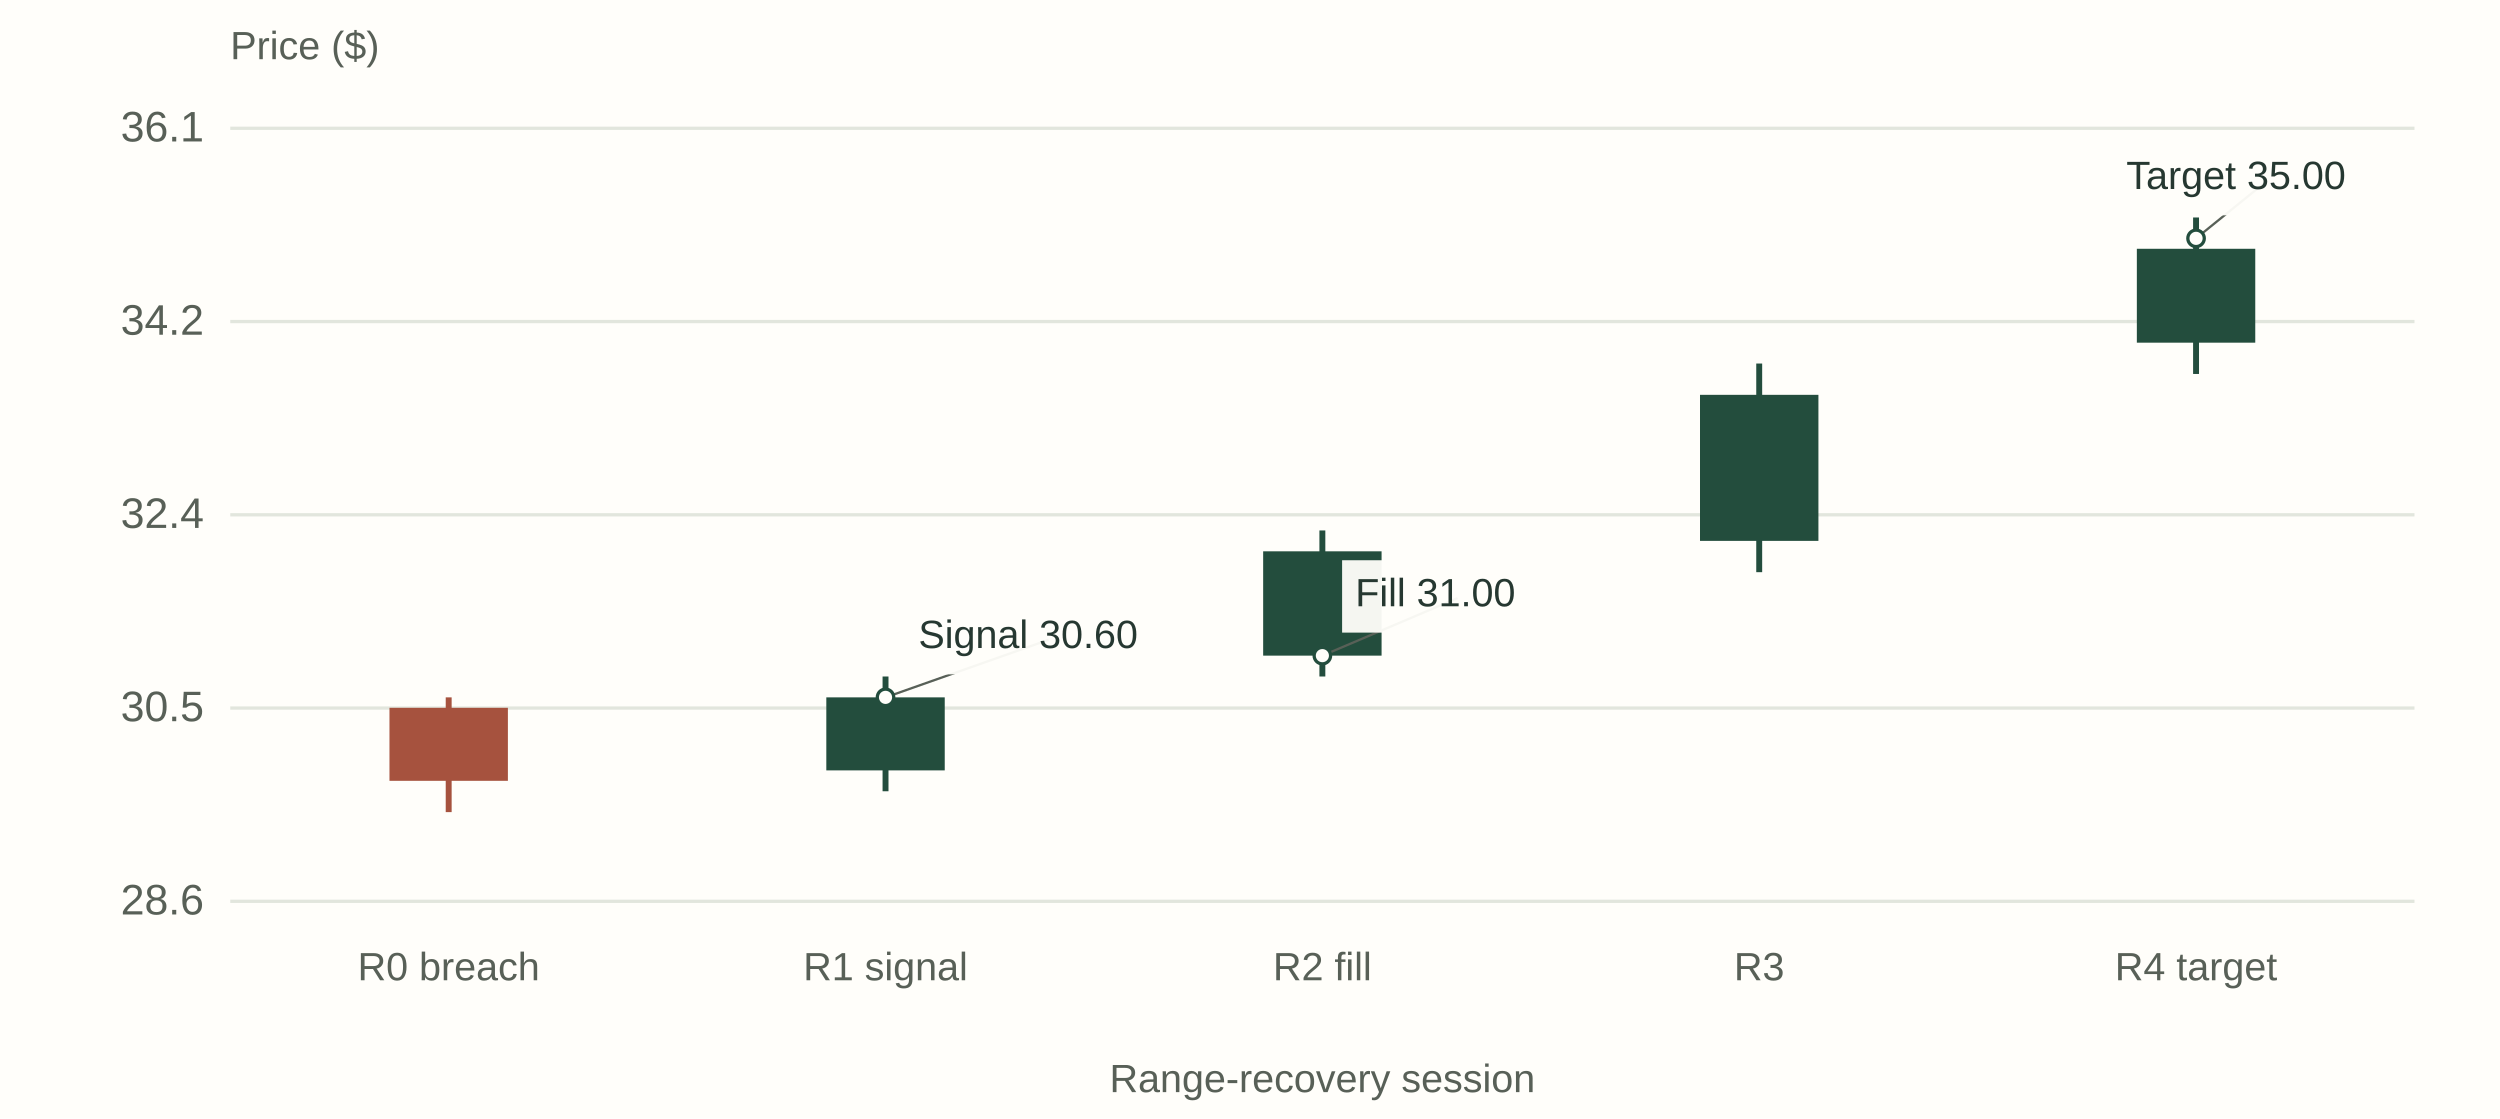
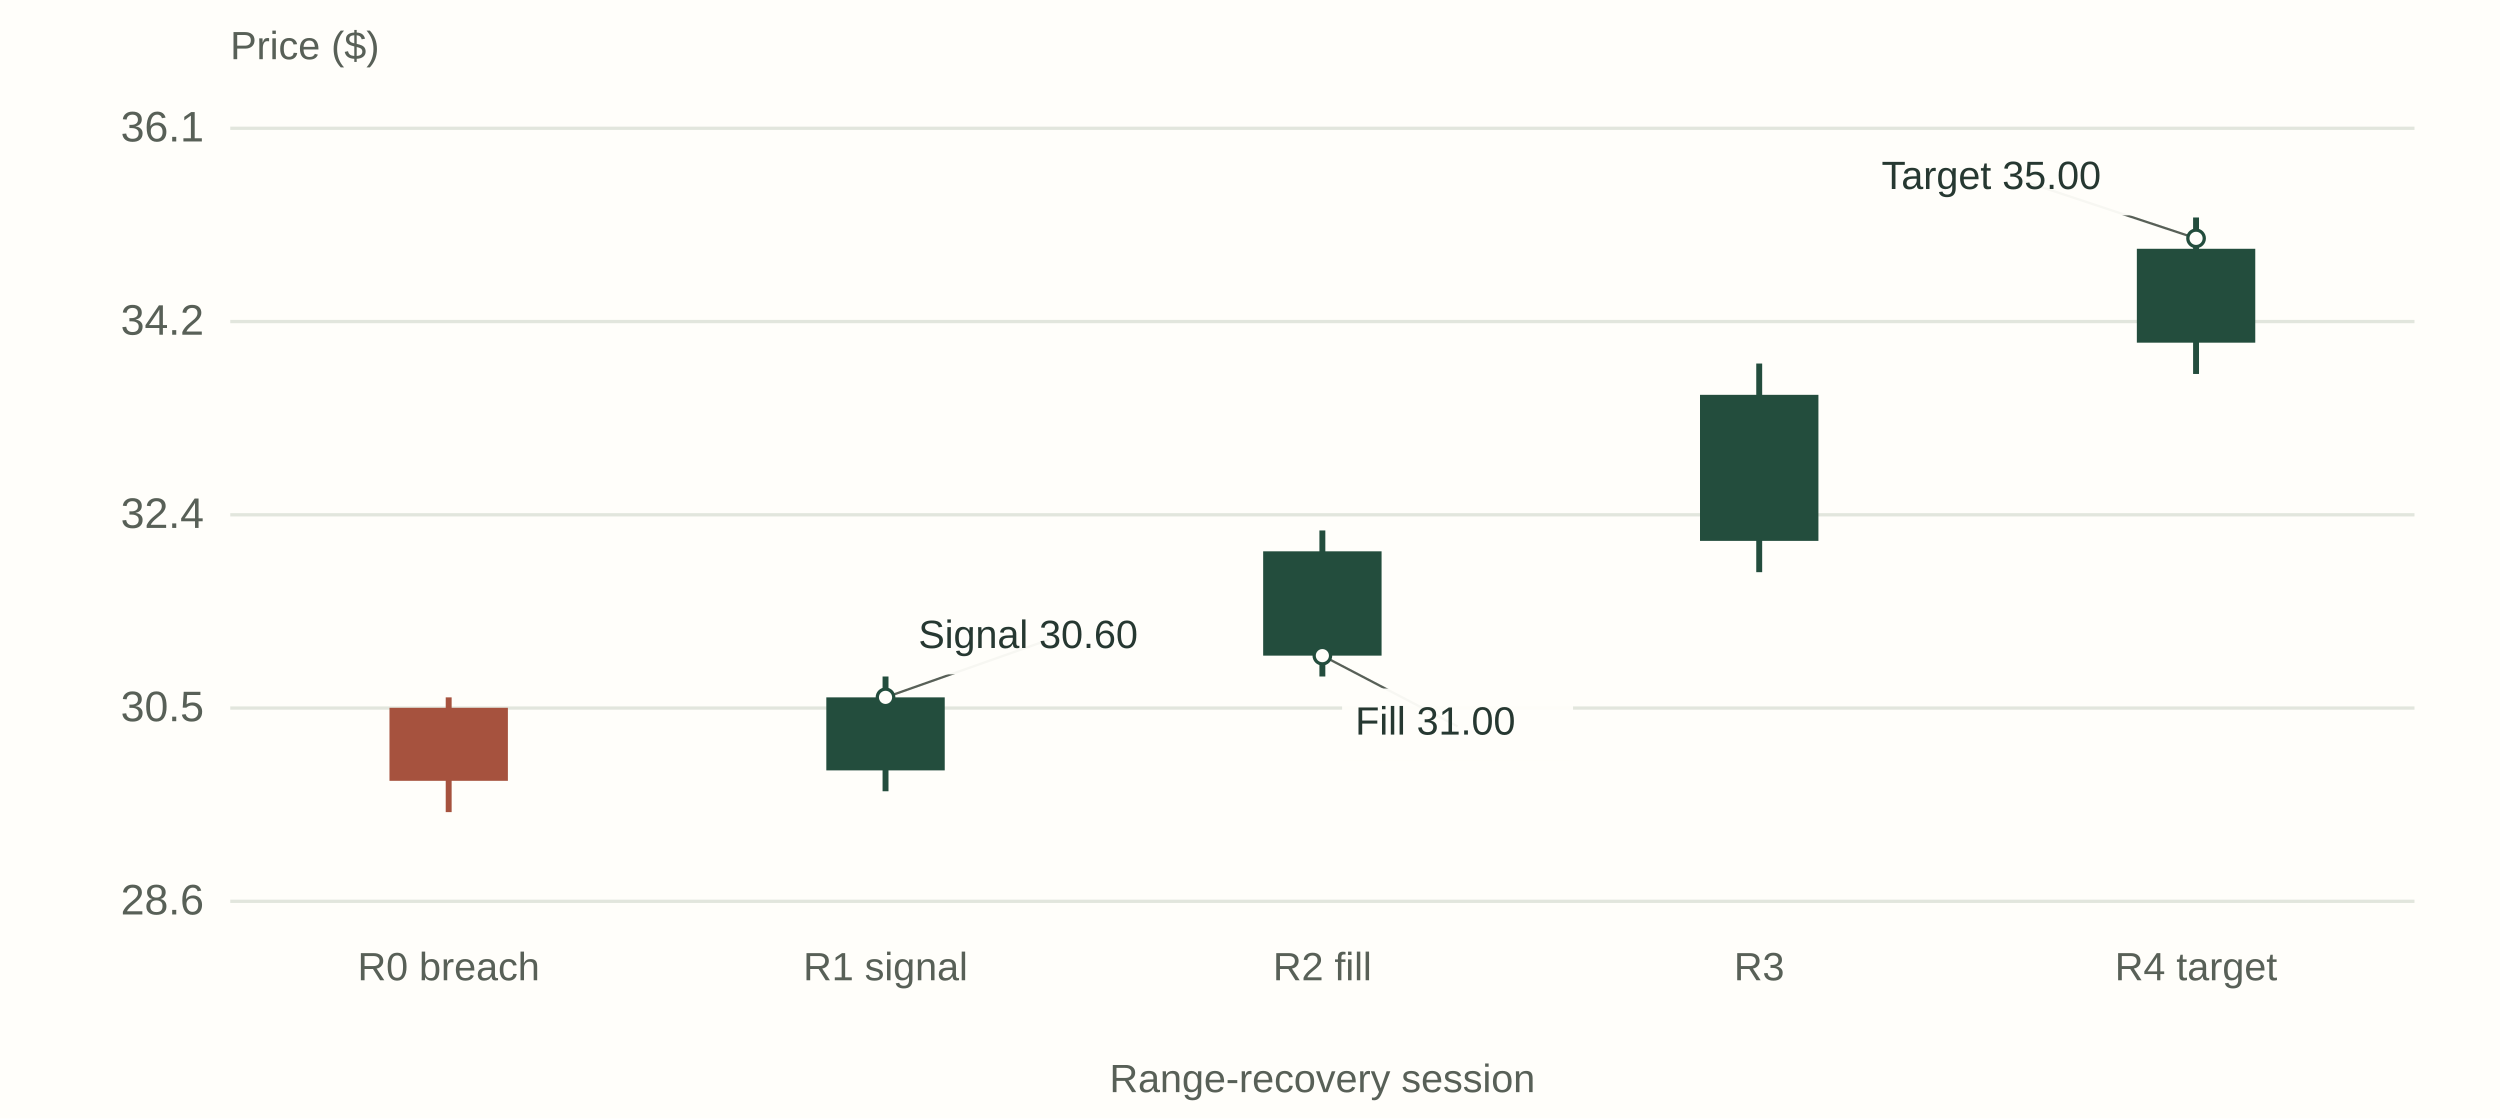
<svg xmlns="http://www.w3.org/2000/svg" viewBox="0 0 760 340" role="img" aria-label="RIVR: breach, recognition, execution and target">
  <style>.af-text{font-family:Arial,sans-serif;fill:#263831}</style>
  <rect width="760" height="340" fill="#fffefa" />
  <text class="af-text" x="70" y="18" text-anchor="start" style="font-size:12px;font-weight:400;fill:#586057;">Price ($)</text>
  <line x1="70" y1="274" x2="734" y2="274" stroke="#e2e6dd" />
  <text class="af-text" x="62" y="278" text-anchor="end" style="font-size:13px;font-weight:400;fill:#586057;">28.6</text>
  <line x1="70" y1="215.25" x2="734" y2="215.25" stroke="#e2e6dd" />
  <text class="af-text" x="62" y="219.25" text-anchor="end" style="font-size:13px;font-weight:400;fill:#586057;">30.5</text>
  <line x1="70" y1="156.5" x2="734" y2="156.5" stroke="#e2e6dd" />
  <text class="af-text" x="62" y="160.5" text-anchor="end" style="font-size:13px;font-weight:400;fill:#586057;">32.4</text>
  <line x1="70" y1="97.75" x2="734" y2="97.75" stroke="#e2e6dd" />
  <text class="af-text" x="62" y="101.75" text-anchor="end" style="font-size:13px;font-weight:400;fill:#586057;">34.2</text>
  <line x1="70" y1="39" x2="734" y2="39" stroke="#e2e6dd" />
  <text class="af-text" x="62" y="43" text-anchor="end" style="font-size:13px;font-weight:400;fill:#586057;">36.1</text>
  <line x1="136.4" y1="211.999" x2="136.4" y2="246.885" stroke="#a6523e" stroke-width="1.8" />
  <rect x="118.4" y="215.171" width="36" height="22.2" fill="#a6523e" />
  <text class="af-text" x="136.4" y="298" text-anchor="middle" style="font-size:12px;font-weight:400;fill:#586057;">R0 breach</text>
  <line x1="269.2" y1="205.657" x2="269.2" y2="240.542" stroke="#234d3d" stroke-width="1.8" />
  <rect x="251.2" y="211.999" width="36" height="22.2" fill="#234d3d" />
  <text class="af-text" x="269.2" y="298" text-anchor="middle" style="font-size:12px;font-weight:400;fill:#586057;">R1 signal</text>
  <line x1="402" y1="161.257" x2="402" y2="205.657" stroke="#234d3d" stroke-width="1.8" />
  <rect x="384" y="167.6" width="36" height="31.714" fill="#234d3d" />
  <text class="af-text" x="402" y="298" text-anchor="middle" style="font-size:12px;font-weight:400;fill:#586057;">R2 fill</text>
  <line x1="534.8" y1="110.515" x2="534.8" y2="173.943" stroke="#234d3d" stroke-width="1.8" />
  <rect x="516.8" y="120.029" width="36" height="44.399" fill="#234d3d" />
  <text class="af-text" x="534.8" y="298" text-anchor="middle" style="font-size:12px;font-weight:400;fill:#586057;">R3</text>
  <line x1="667.6" y1="66.115" x2="667.6" y2="113.686" stroke="#234d3d" stroke-width="1.8" />
  <rect x="649.6" y="75.63" width="36" height="28.543" fill="#234d3d" />
  <text class="af-text" x="667.6" y="298" text-anchor="middle" style="font-size:12px;font-weight:400;fill:#586057;">R4 target</text>
  <line x1="269.2" y1="211.999" x2="318.76" y2="194.499" stroke="#586057" stroke-width=".7" />
  <circle cx="269.2" cy="211.999" r="2.5" fill="#fffefa" stroke="#234d3d" />
  <rect x="275.2" y="182.999" width="87.12" height="22" fill="#fffefa" opacity=".95" />
  <text class="af-text" x="279.2" y="196.999" text-anchor="start" style="font-size:12px;font-weight:400;">Signal 30.60</text>
-   <line x1="402" y1="199.314" x2="443.1" y2="181.814" stroke="#586057" stroke-width=".7" />
+   <line x1="402" y1="199.314" x2="443.1" y2="220.814" stroke="#586057" stroke-width=".7" />
  <circle cx="402" cy="199.314" r="2.5" fill="#fffefa" stroke="#234d3d" />
-   <rect x="408" y="170.314" width="70.2" height="22" fill="#fffefa" opacity=".95" />
-   <text class="af-text" x="412" y="184.314" text-anchor="start" style="font-size:12px;font-weight:400;">Fill 31.00</text>
-   <line x1="667.6" y1="72.458" x2="689.2" y2="54.958" stroke="#586057" stroke-width=".7" />
+   <rect x="408" y="209.314" width="70.2" height="22" fill="#fffefa" opacity=".95" />
+   <text class="af-text" x="412" y="223.314" text-anchor="start" style="font-size:12px;font-weight:400;">Fill 31.00</text>
+   <line x1="667.6" y1="72.458" x2="614.8" y2="54.958" stroke="#586057" stroke-width=".7" />
  <circle cx="667.6" cy="72.458" r="2.5" fill="#fffefa" stroke="#234d3d" />
-   <rect x="642.4" y="43.458" width="93.6" height="22" fill="#fffefa" opacity=".95" />
-   <text class="af-text" x="646.4" y="57.458" text-anchor="start" style="font-size:12px;font-weight:400;">Target 35.00</text>
+   <rect x="568" y="43.458" width="93.6" height="22" fill="#fffefa" opacity=".95" />
+   <text class="af-text" x="572" y="57.458" text-anchor="start" style="font-size:12px;font-weight:400;">Target 35.00</text>
  <text class="af-text" x="402" y="332" text-anchor="middle" style="font-size:12px;font-weight:400;fill:#586057;">Range-recovery session</text>
</svg>
